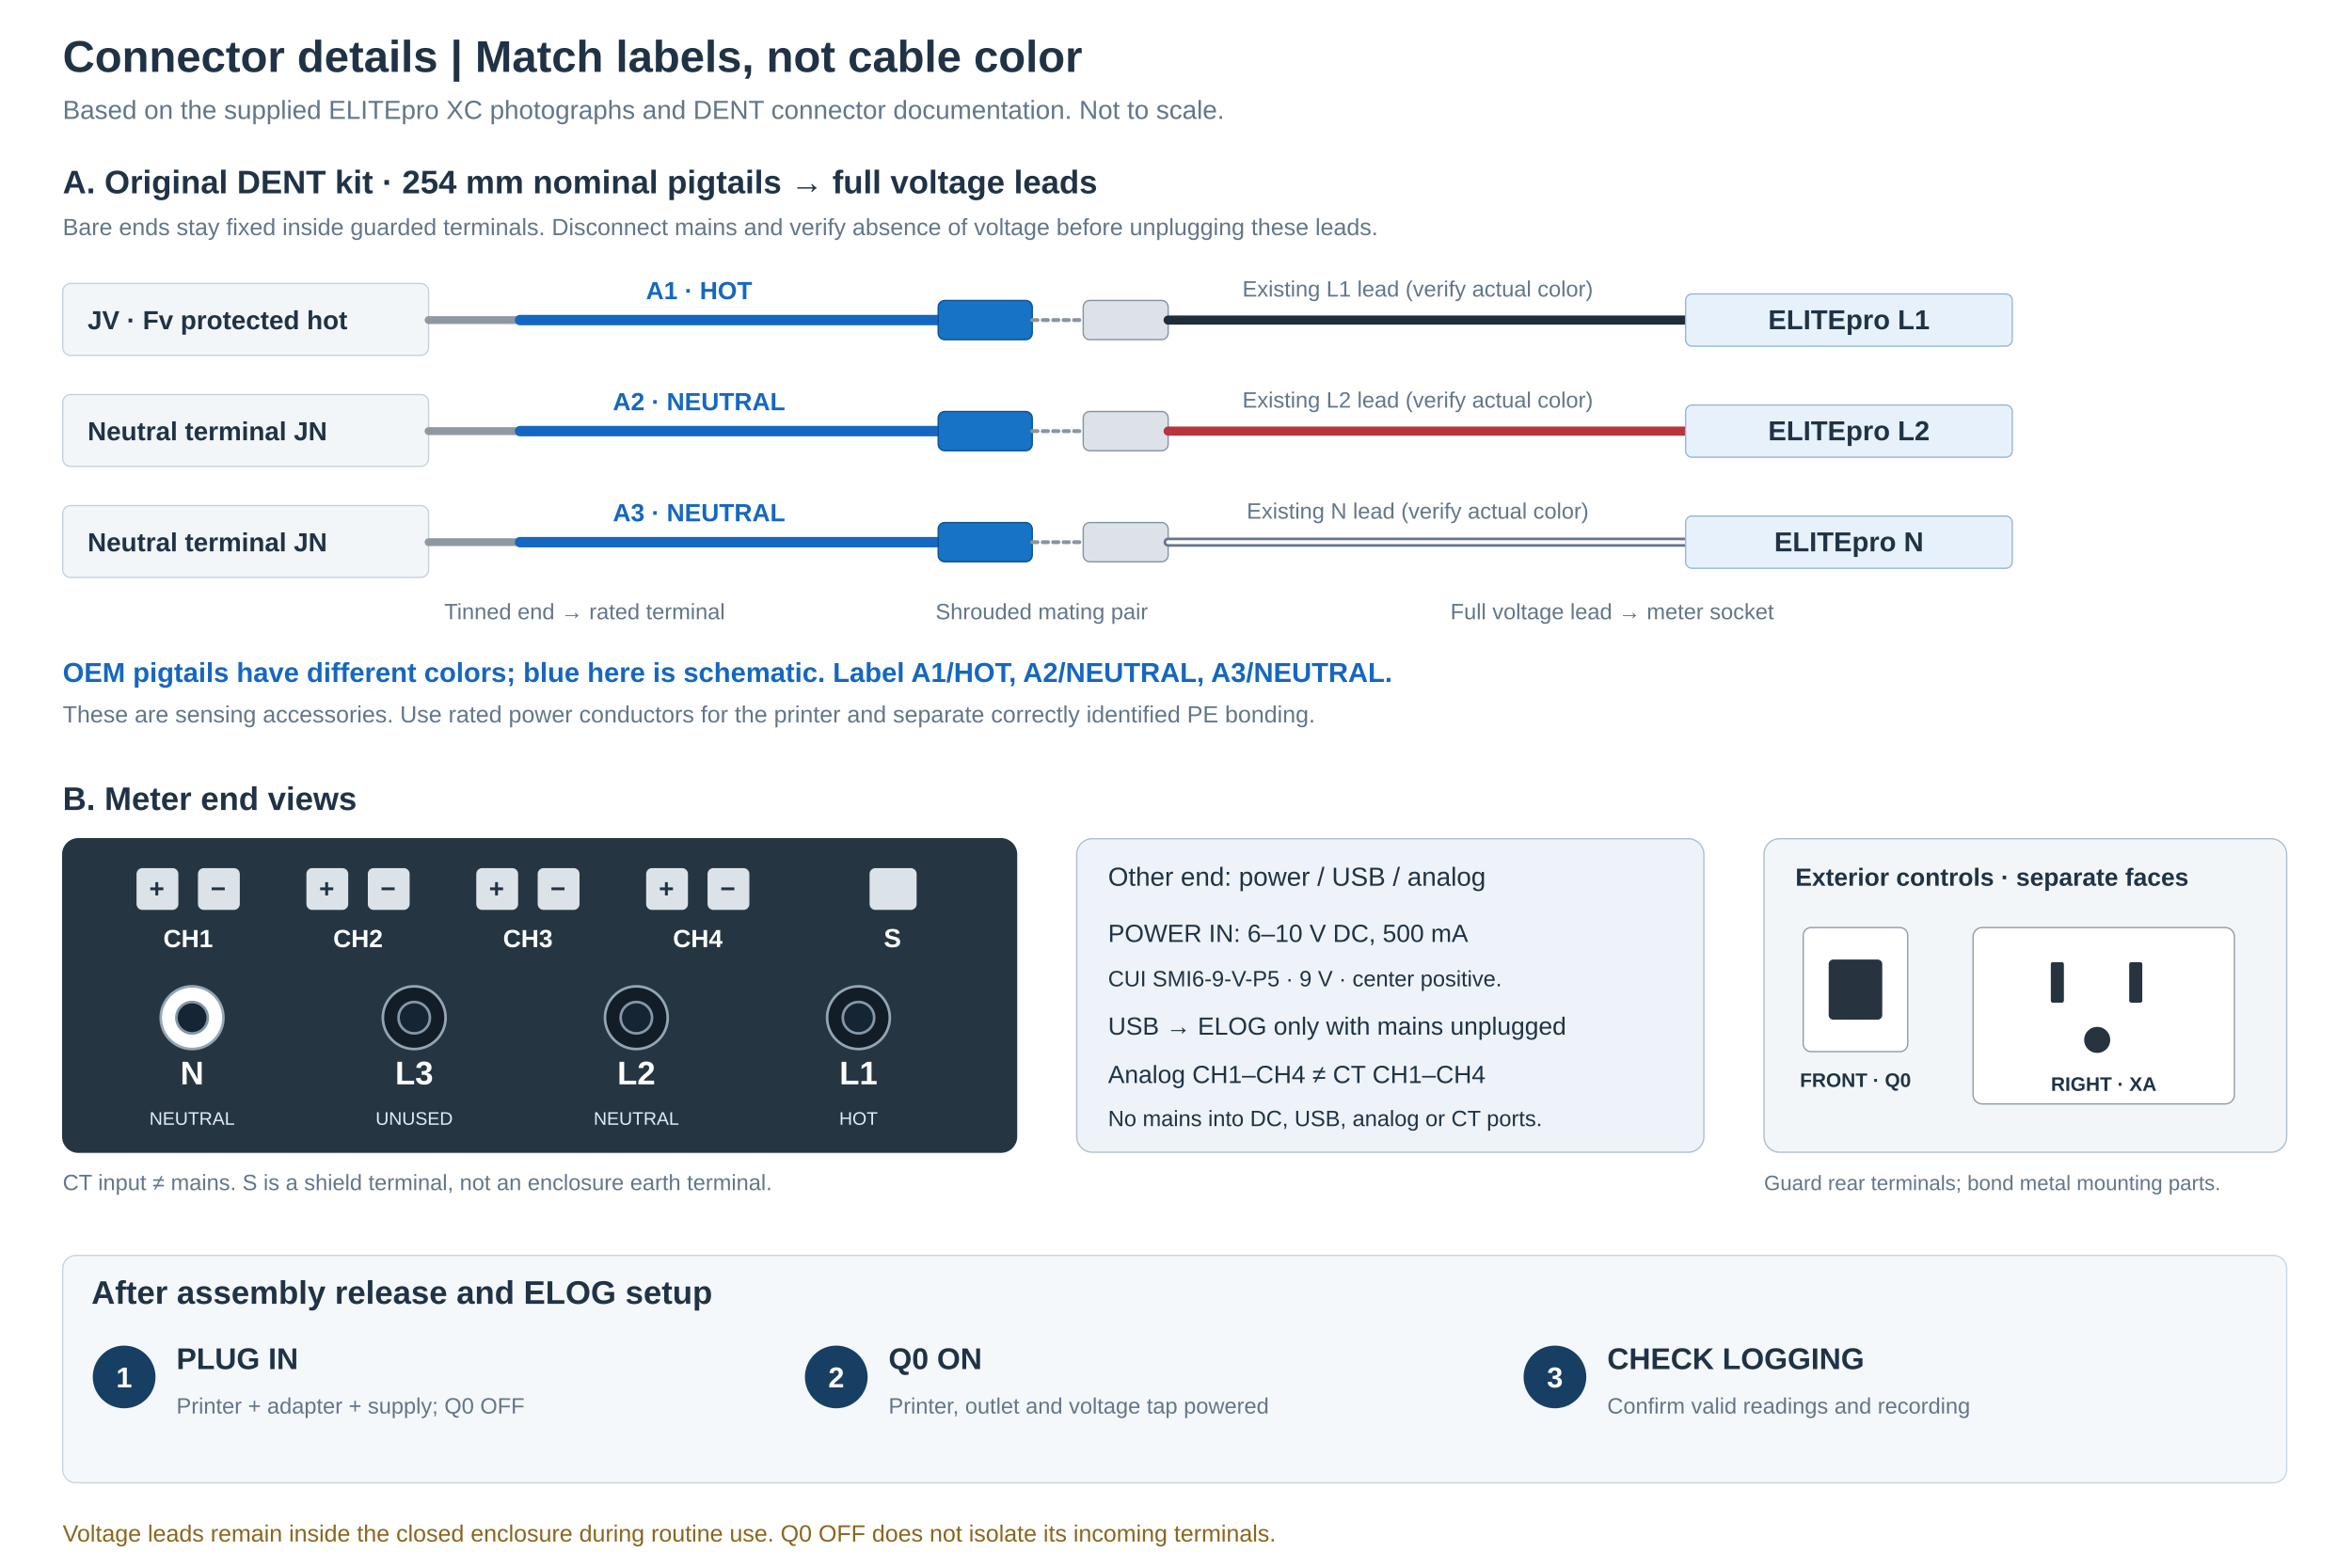
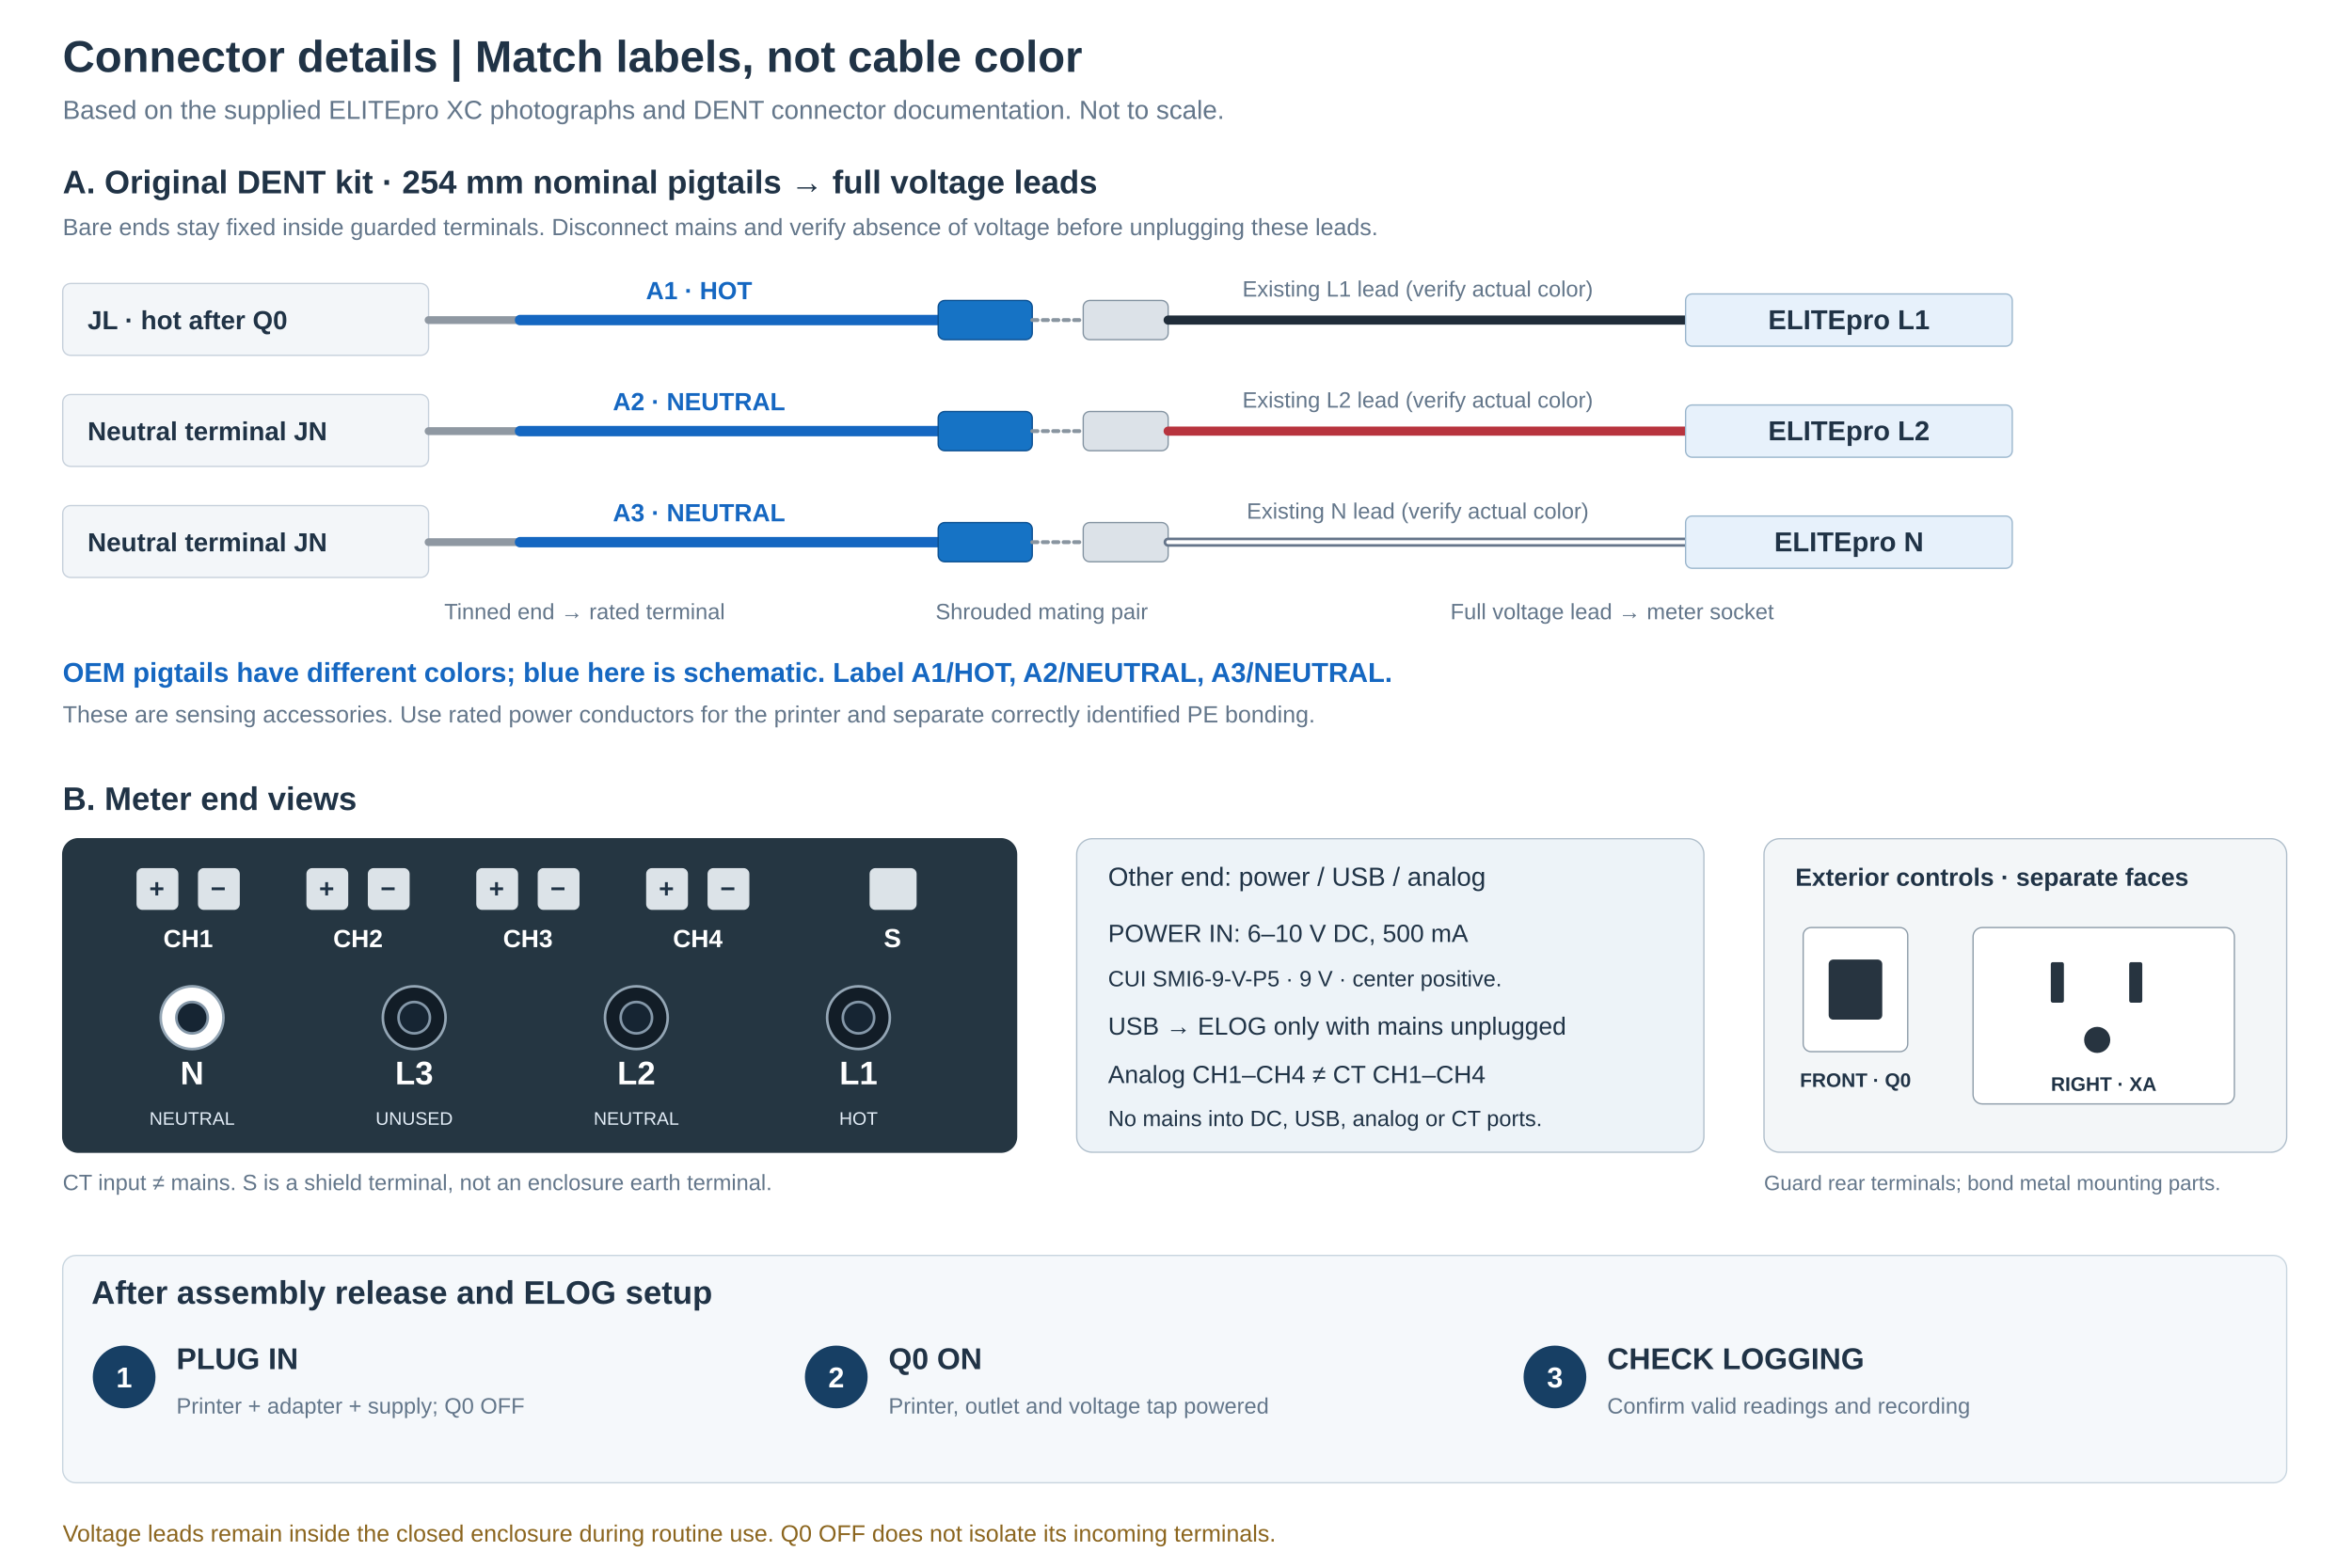
<svg xmlns="http://www.w3.org/2000/svg" width="1800" height="1200" viewBox="0 0 1800 1200" role="img" aria-label="ELITEpro connectors, OEM adapter chain and enclosure front-panel concept">
  <style>text{font-family:Arial,Helvetica,sans-serif}.wire{cursor:pointer;transition:opacity .15s}.muted{opacity:.09}.selected .core{stroke-width:9}.wire:focus{outline:none}.wire:focus .core{stroke-width:9}</style>
  <rect x="0" y="0" width="1800" height="1200" rx="0" fill="#fff" stroke="#fff" />
  <text x="48" y="55" font-size="34" fill="#203346" font-weight="700" text-anchor="start">Connector details | Match labels, not cable color</text>
  <text x="48" y="91" font-size="20" fill="#63768a" font-weight="400" text-anchor="start">Based on the supplied ELITEpro XC photographs and DENT connector documentation. Not to scale.</text>
  <text x="48" y="148" font-size="25" fill="#203346" font-weight="700" text-anchor="start">A. Original DENT kit · 254 mm nominal pigtails → full voltage leads</text>
  <text x="48" y="180" font-size="18" fill="#63768a" font-weight="400" text-anchor="start">Bare ends stay fixed inside guarded terminals. Disconnect mains and verify absence of voltage before unplugging these leads.</text>
  <rect x="48" y="217" width="280" height="55" rx="6" fill="#f3f6f9" stroke="#c6d0db" />
-   <text x="67" y="252" font-size="20" fill="#203346" font-weight="600" text-anchor="start">JV · Fv protected hot</text>
+   <text x="67" y="252" font-size="20" fill="#203346" font-weight="600" text-anchor="start">JL · hot after Q0</text>
  <polyline points="328,245 398,245" fill="none" stroke="#8f98a2" stroke-width="6" stroke-linecap="round" stroke-linejoin="round" />
  <polyline points="398,245 740,245" fill="none" stroke="#1567c1" stroke-width="8" stroke-linecap="round" stroke-linejoin="round" />
  <text x="535" y="229" font-size="19" fill="#1567c1" font-weight="700" text-anchor="middle">A1 · HOT</text>
  <rect x="718" y="230" width="72" height="30" rx="5" fill="#1673c5" stroke="#0b4f90" />
  <polyline points="790,245 829,245" fill="none" stroke="#8995a0" stroke-width="3" stroke-linecap="round" stroke-linejoin="round" stroke-dasharray="4 4" />
  <rect x="829" y="230" width="65" height="30" rx="5" fill="#dce2e8" stroke="#8393a1" />
  <polyline points="894,245 1290,245" fill="none" stroke="#202d3a" stroke-width="7" stroke-linecap="round" stroke-linejoin="round" />
  <text x="1085" y="227" font-size="17" fill="#63768a" font-weight="400" text-anchor="middle">Existing L1 lead (verify actual color)</text>
  <rect x="1290" y="225" width="250" height="40" rx="5" fill="#e7f1fb" stroke="#99b5cc" />
  <text x="1415" y="252" font-size="21" fill="#203346" font-weight="700" text-anchor="middle">ELITEpro L1</text>
  <rect x="48" y="302" width="280" height="55" rx="6" fill="#f3f6f9" stroke="#c6d0db" />
  <text x="67" y="337" font-size="20" fill="#203346" font-weight="600" text-anchor="start">Neutral terminal JN</text>
  <polyline points="328,330 398,330" fill="none" stroke="#8f98a2" stroke-width="6" stroke-linecap="round" stroke-linejoin="round" />
  <polyline points="398,330 740,330" fill="none" stroke="#1567c1" stroke-width="8" stroke-linecap="round" stroke-linejoin="round" />
  <text x="535" y="314" font-size="19" fill="#1567c1" font-weight="700" text-anchor="middle">A2 · NEUTRAL</text>
  <rect x="718" y="315" width="72" height="30" rx="5" fill="#1673c5" stroke="#0b4f90" />
  <polyline points="790,330 829,330" fill="none" stroke="#8995a0" stroke-width="3" stroke-linecap="round" stroke-linejoin="round" stroke-dasharray="4 4" />
  <rect x="829" y="315" width="65" height="30" rx="5" fill="#dce2e8" stroke="#8393a1" />
  <polyline points="894,330 1290,330" fill="none" stroke="#b8343e" stroke-width="7" stroke-linecap="round" stroke-linejoin="round" />
  <text x="1085" y="312" font-size="17" fill="#63768a" font-weight="400" text-anchor="middle">Existing L2 lead (verify actual color)</text>
  <rect x="1290" y="310" width="250" height="40" rx="5" fill="#e7f1fb" stroke="#99b5cc" />
  <text x="1415" y="337" font-size="21" fill="#203346" font-weight="700" text-anchor="middle">ELITEpro L2</text>
  <rect x="48" y="387" width="280" height="55" rx="6" fill="#f3f6f9" stroke="#c6d0db" />
  <text x="67" y="422" font-size="20" fill="#203346" font-weight="600" text-anchor="start">Neutral terminal JN</text>
  <polyline points="328,415 398,415" fill="none" stroke="#8f98a2" stroke-width="6" stroke-linecap="round" stroke-linejoin="round" />
  <polyline points="398,415 740,415" fill="none" stroke="#1567c1" stroke-width="8" stroke-linecap="round" stroke-linejoin="round" />
  <text x="535" y="399" font-size="19" fill="#1567c1" font-weight="700" text-anchor="middle">A3 · NEUTRAL</text>
  <rect x="718" y="400" width="72" height="30" rx="5" fill="#1673c5" stroke="#0b4f90" />
  <polyline points="790,415 829,415" fill="none" stroke="#8995a0" stroke-width="3" stroke-linecap="round" stroke-linejoin="round" stroke-dasharray="4 4" />
  <rect x="829" y="400" width="65" height="30" rx="5" fill="#dce2e8" stroke="#8393a1" />
  <polyline points="894,415 1290,415" fill="none" stroke="#65758a" stroke-width="7" stroke-linecap="round" stroke-linejoin="round" />
  <polyline points="894,415 1290,415" fill="none" stroke="#fff" stroke-width="3" stroke-linecap="round" stroke-linejoin="round" />
  <text x="1085" y="397" font-size="17" fill="#63768a" font-weight="400" text-anchor="middle">Existing N lead (verify actual color)</text>
  <rect x="1290" y="395" width="250" height="40" rx="5" fill="#e7f1fb" stroke="#99b5cc" />
  <text x="1415" y="422" font-size="21" fill="#203346" font-weight="700" text-anchor="middle">ELITEpro N</text>
  <text x="340" y="474" font-size="17" fill="#63768a" font-weight="400" text-anchor="start">Tinned end → rated terminal</text>
  <text x="716" y="474" font-size="17" fill="#63768a" font-weight="400" text-anchor="start">Shrouded mating pair</text>
  <text x="1110" y="474" font-size="17" fill="#63768a" font-weight="400" text-anchor="start">Full voltage lead → meter socket</text>
  <text x="48" y="522" font-size="21" fill="#1567c1" font-weight="700" text-anchor="start">OEM pigtails have different colors; blue here is schematic. Label A1/HOT, A2/NEUTRAL, A3/NEUTRAL.</text>
  <text x="48" y="553" font-size="18" fill="#63768a" font-weight="400" text-anchor="start">These are sensing accessories. Use rated power conductors for the printer and separate correctly identified PE bonding.</text>
  <text x="48" y="620" font-size="25" fill="#203346" font-weight="700" text-anchor="start">B. Meter end views</text>
  <rect x="48" y="642" width="730" height="240" rx="12" fill="#253642" stroke="#253642" />
  <rect x="105" y="665" width="31" height="31" rx="4" fill="#dce3e8" stroke="#dce3e8" />
  <text x="120" y="687" font-size="20" fill="#203346" font-weight="700" text-anchor="middle">+</text>
  <rect x="152" y="665" width="31" height="31" rx="4" fill="#dce3e8" stroke="#dce3e8" />
  <text x="167" y="687" font-size="20" fill="#203346" font-weight="700" text-anchor="middle">−</text>
  <text x="144" y="725" font-size="19" fill="#fff" font-weight="600" text-anchor="middle">CH1</text>
  <rect x="235" y="665" width="31" height="31" rx="4" fill="#dce3e8" stroke="#dce3e8" />
  <text x="250" y="687" font-size="20" fill="#203346" font-weight="700" text-anchor="middle">+</text>
  <rect x="282" y="665" width="31" height="31" rx="4" fill="#dce3e8" stroke="#dce3e8" />
  <text x="297" y="687" font-size="20" fill="#203346" font-weight="700" text-anchor="middle">−</text>
  <text x="274" y="725" font-size="19" fill="#fff" font-weight="600" text-anchor="middle">CH2</text>
  <rect x="365" y="665" width="31" height="31" rx="4" fill="#dce3e8" stroke="#dce3e8" />
  <text x="380" y="687" font-size="20" fill="#203346" font-weight="700" text-anchor="middle">+</text>
  <rect x="412" y="665" width="31" height="31" rx="4" fill="#dce3e8" stroke="#dce3e8" />
  <text x="427" y="687" font-size="20" fill="#203346" font-weight="700" text-anchor="middle">−</text>
  <text x="404" y="725" font-size="19" fill="#fff" font-weight="600" text-anchor="middle">CH3</text>
  <rect x="495" y="665" width="31" height="31" rx="4" fill="#dce3e8" stroke="#dce3e8" />
  <text x="510" y="687" font-size="20" fill="#203346" font-weight="700" text-anchor="middle">+</text>
  <rect x="542" y="665" width="31" height="31" rx="4" fill="#dce3e8" stroke="#dce3e8" />
  <text x="557" y="687" font-size="20" fill="#203346" font-weight="700" text-anchor="middle">−</text>
  <text x="534" y="725" font-size="19" fill="#fff" font-weight="600" text-anchor="middle">CH4</text>
  <rect x="666" y="665" width="35" height="31" rx="4" fill="#dce3e8" stroke="#dce3e8" />
  <text x="683" y="725" font-size="20" fill="#fff" font-weight="600" text-anchor="middle">S</text>
  <circle cx="147" cy="779" r="24" fill="#fff" stroke="#94a6b5" stroke-width="2" />
  <circle cx="147" cy="779" r="12" fill="#162533" stroke="#8497a8" stroke-width="2" />
  <text x="147" y="830" font-size="25" fill="#fff" font-weight="700" text-anchor="middle">N</text>
  <text x="147" y="861" font-size="14" fill="#e3edf7" font-weight="500" text-anchor="middle">NEUTRAL</text>
  <circle cx="317" cy="779" r="24" fill="#121d27" stroke="#94a6b5" stroke-width="2" />
  <circle cx="317" cy="779" r="12" fill="#162533" stroke="#8497a8" stroke-width="2" />
  <text x="317" y="830" font-size="25" fill="#fff" font-weight="700" text-anchor="middle">L3</text>
  <text x="317" y="861" font-size="14" fill="#e3edf7" font-weight="500" text-anchor="middle">UNUSED</text>
  <circle cx="487" cy="779" r="24" fill="#121d27" stroke="#94a6b5" stroke-width="2" />
  <circle cx="487" cy="779" r="12" fill="#162533" stroke="#8497a8" stroke-width="2" />
  <text x="487" y="830" font-size="25" fill="#fff" font-weight="700" text-anchor="middle">L2</text>
  <text x="487" y="861" font-size="14" fill="#e3edf7" font-weight="500" text-anchor="middle">NEUTRAL</text>
  <circle cx="657" cy="779" r="24" fill="#121d27" stroke="#94a6b5" stroke-width="2" />
  <circle cx="657" cy="779" r="12" fill="#162533" stroke="#8497a8" stroke-width="2" />
  <text x="657" y="830" font-size="25" fill="#fff" font-weight="700" text-anchor="middle">L1</text>
  <text x="657" y="861" font-size="14" fill="#e3edf7" font-weight="500" text-anchor="middle">HOT</text>
  <text x="48" y="911" font-size="17" fill="#63768a" font-weight="400" text-anchor="start">CT input ≠ mains. S is a shield terminal, not an enclosure earth terminal.</text>
  <rect x="824" y="642" width="480" height="240" rx="12" fill="#edf3f8" stroke="#afbecb" />
  <text x="848" y="678" font-size="20" fill="#203346" font-weight="400" text-anchor="start">Other end: power / USB / analog</text>
  <text x="848" y="721" font-size="19" fill="#203346" font-weight="400" text-anchor="start">POWER IN: 6–10 V DC, 500 mA</text>
  <text x="848" y="755" font-size="17" fill="#203346" font-weight="400" text-anchor="start">CUI SMI6-9-V-P5 · 9 V · center positive.</text>
  <text x="848" y="792" font-size="19" fill="#203346" font-weight="400" text-anchor="start">USB → ELOG only with mains unplugged</text>
  <text x="848" y="829" font-size="19" fill="#203346" font-weight="400" text-anchor="start">Analog CH1–CH4 ≠ CT CH1–CH4</text>
  <text x="848" y="862" font-size="17" fill="#203346" font-weight="400" text-anchor="start">No mains into DC, USB, analog or CT ports.</text>
  <rect x="1350" y="642" width="400" height="240" rx="12" fill="#f3f6f8" stroke="#aebdca" />
  <text x="1374" y="678" font-size="19" fill="#203346" font-weight="700" text-anchor="start">Exterior controls · separate faces</text>
  <rect x="1380" y="710" width="80" height="95" rx="6" fill="#fff" stroke="#8c9ba8" />
  <rect x="1400" y="735" width="40" height="45" rx="3" fill="#273440" stroke="#273440" />
  <text x="1420" y="832" font-size="15" fill="#203346" font-weight="700" text-anchor="middle">FRONT · Q0</text>
  <rect x="1510" y="710" width="200" height="135" rx="7" fill="#fff" stroke="#8c9ba8" />
  <rect x="1570" y="737" width="9" height="30" rx="1" fill="#273440" stroke="#273440" />
  <rect x="1630" y="737" width="9" height="30" rx="1" fill="#273440" stroke="#273440" />
  <circle cx="1605" cy="796" r="9" fill="#273440" stroke="#273440" stroke-width="2" />
  <text x="1610" y="835" font-size="15" fill="#203346" font-weight="700" text-anchor="middle">RIGHT · XA</text>
  <text x="1350" y="911" font-size="16" fill="#63768a" font-weight="400" text-anchor="start">Guard rear terminals; bond metal mounting parts.</text>
  <rect x="48" y="961" width="1702" height="174" rx="10" fill="#f5f8fb" stroke="#c8d5df" />
  <text x="70" y="998" font-size="25" fill="#203346" font-weight="700" text-anchor="start">After assembly release and ELOG setup</text>
  <circle cx="95" cy="1054" r="23" fill="#173f64" stroke="#173f64" stroke-width="2" />
  <text x="95" y="1062" font-size="22" fill="#fff" font-weight="700" text-anchor="middle">1</text>
  <text x="135" y="1048" font-size="23" fill="#203346" font-weight="700" text-anchor="start">PLUG IN</text>
  <text x="135" y="1082" font-size="17" fill="#63768a" font-weight="400" text-anchor="start">Printer + adapter + supply; Q0 OFF</text>
  <circle cx="640" cy="1054" r="23" fill="#173f64" stroke="#173f64" stroke-width="2" />
  <text x="640" y="1062" font-size="22" fill="#fff" font-weight="700" text-anchor="middle">2</text>
  <text x="680" y="1048" font-size="23" fill="#203346" font-weight="700" text-anchor="start">Q0 ON</text>
  <text x="680" y="1082" font-size="17" fill="#63768a" font-weight="400" text-anchor="start">Printer, outlet and voltage tap powered</text>
  <circle cx="1190" cy="1054" r="23" fill="#173f64" stroke="#173f64" stroke-width="2" />
  <text x="1190" y="1062" font-size="22" fill="#fff" font-weight="700" text-anchor="middle">3</text>
  <text x="1230" y="1048" font-size="23" fill="#203346" font-weight="700" text-anchor="start">CHECK LOGGING</text>
  <text x="1230" y="1082" font-size="17" fill="#63768a" font-weight="400" text-anchor="start">Confirm valid readings and recording</text>
  <text x="48" y="1180" font-size="18" fill="#8b651e" font-weight="400" text-anchor="start">Voltage leads remain inside the closed enclosure during routine use. Q0 OFF does not isolate its incoming terminals.</text>
</svg>
